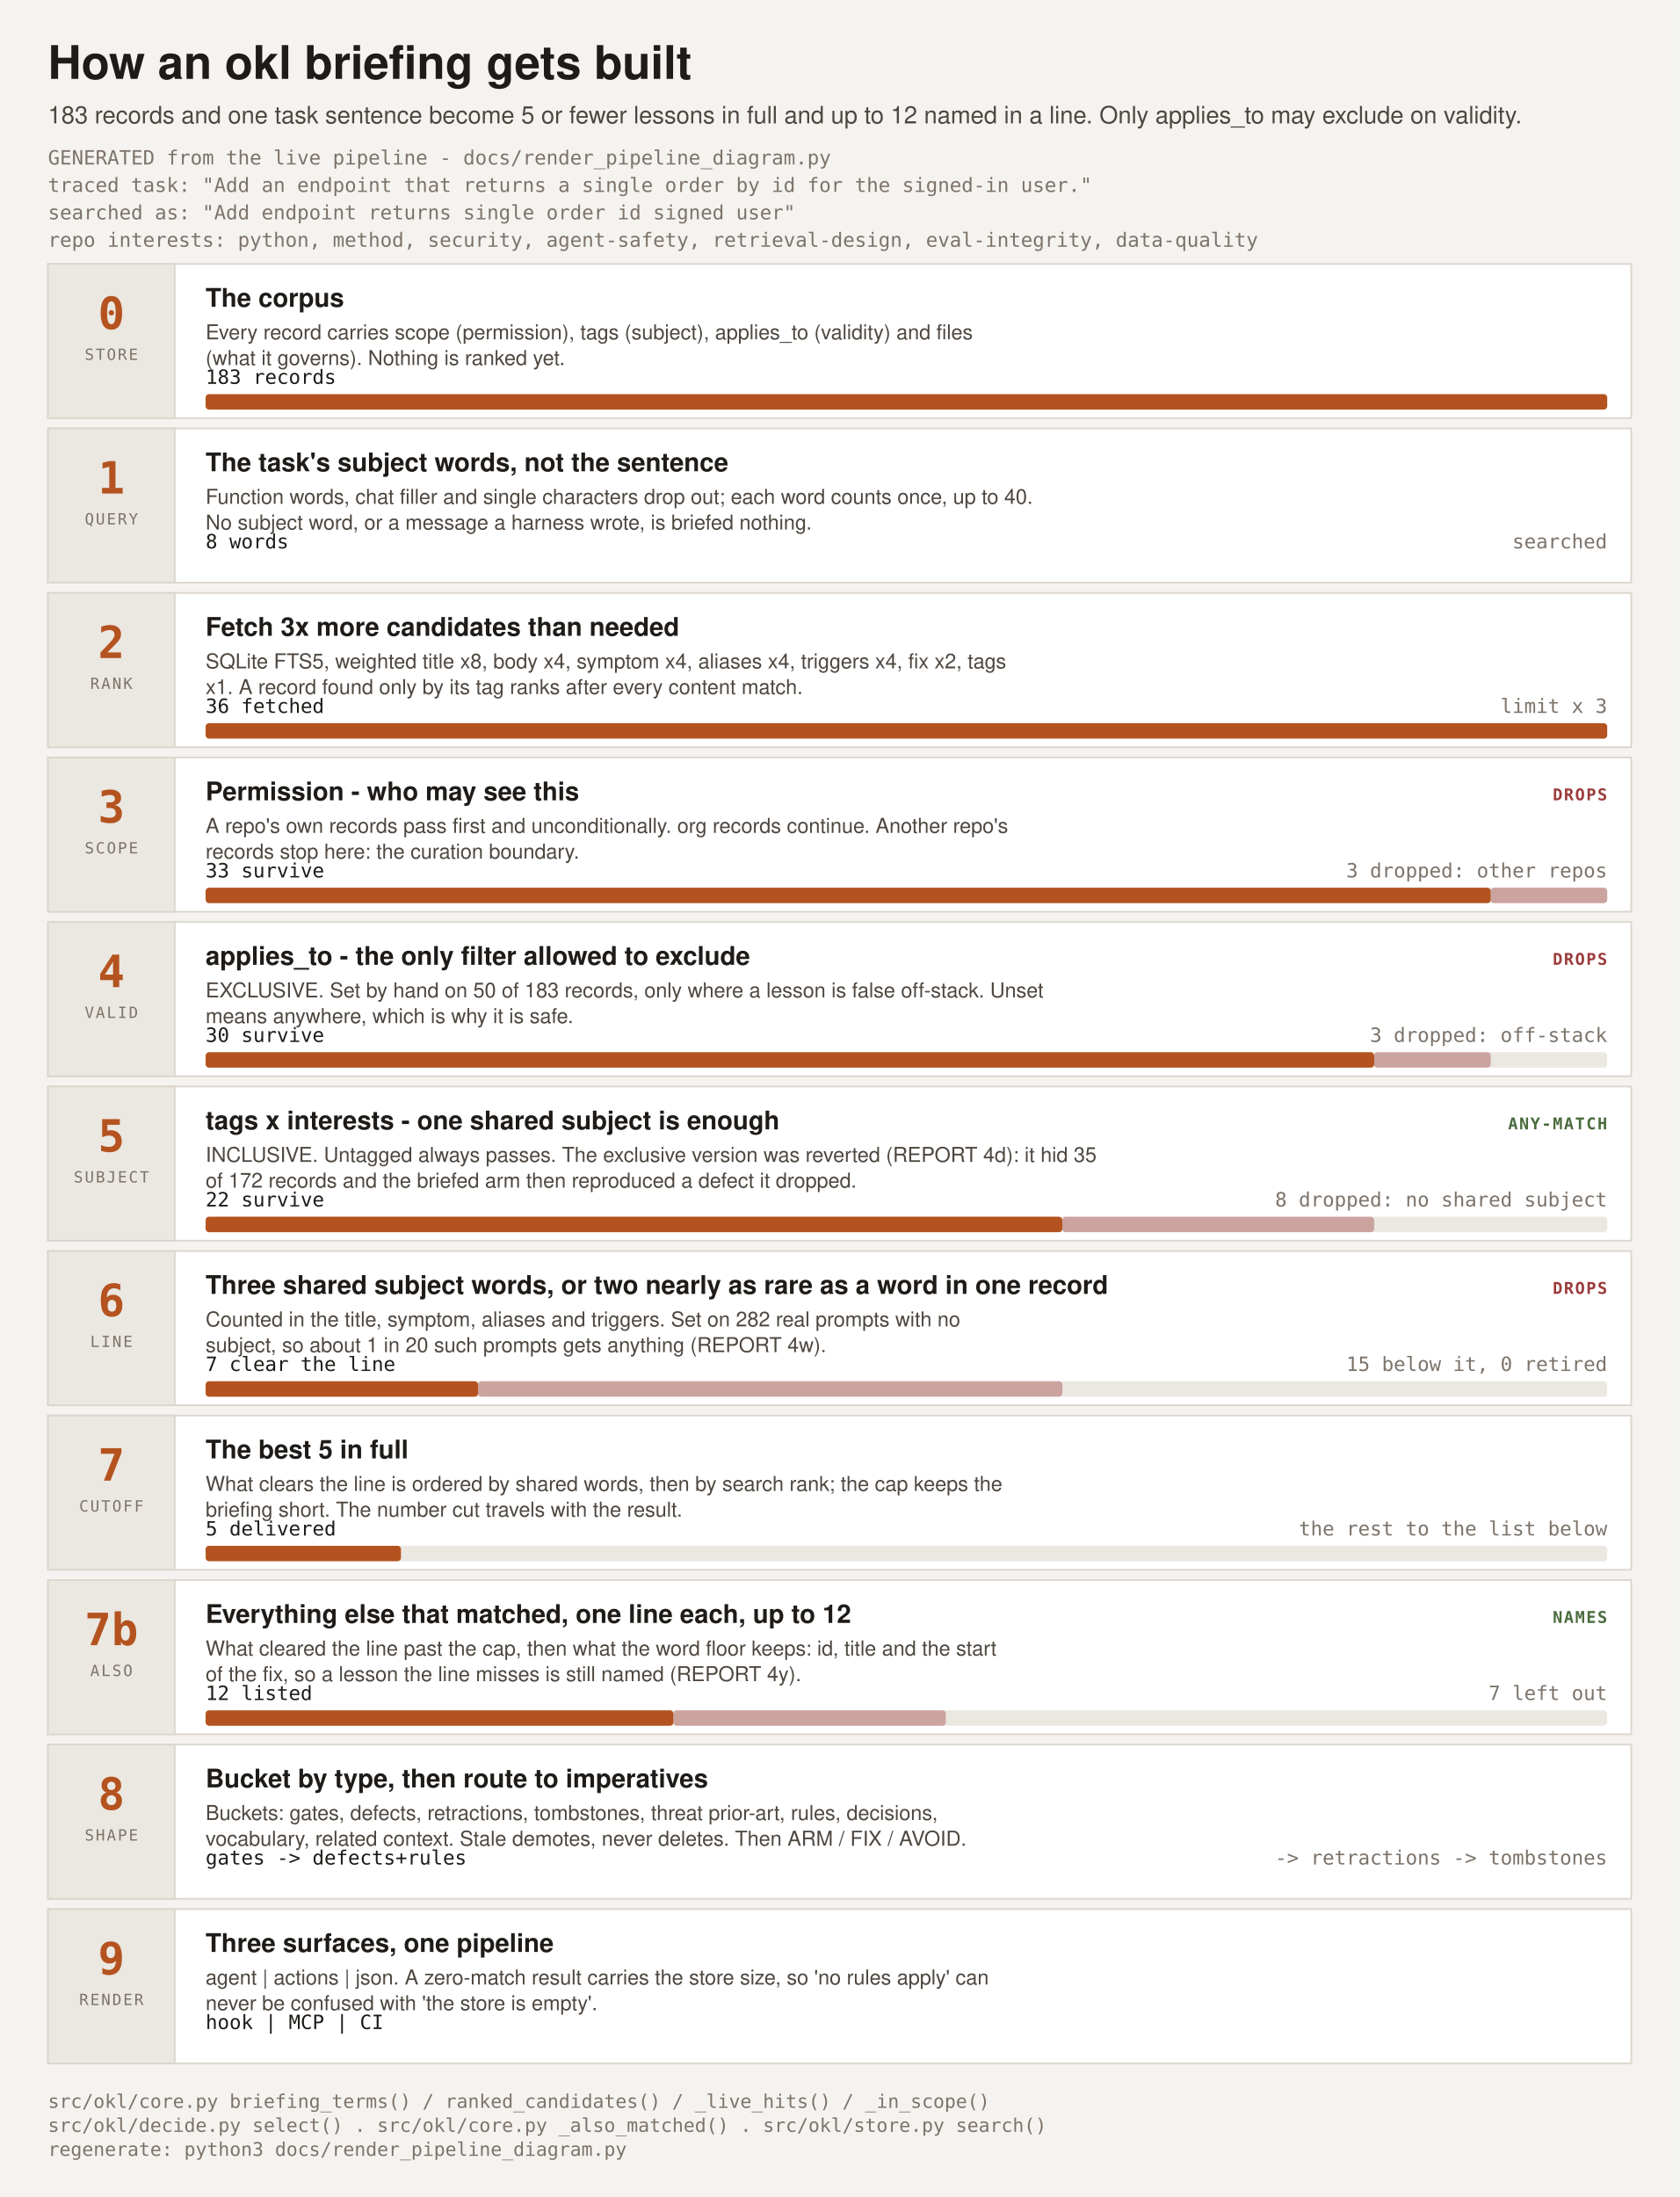
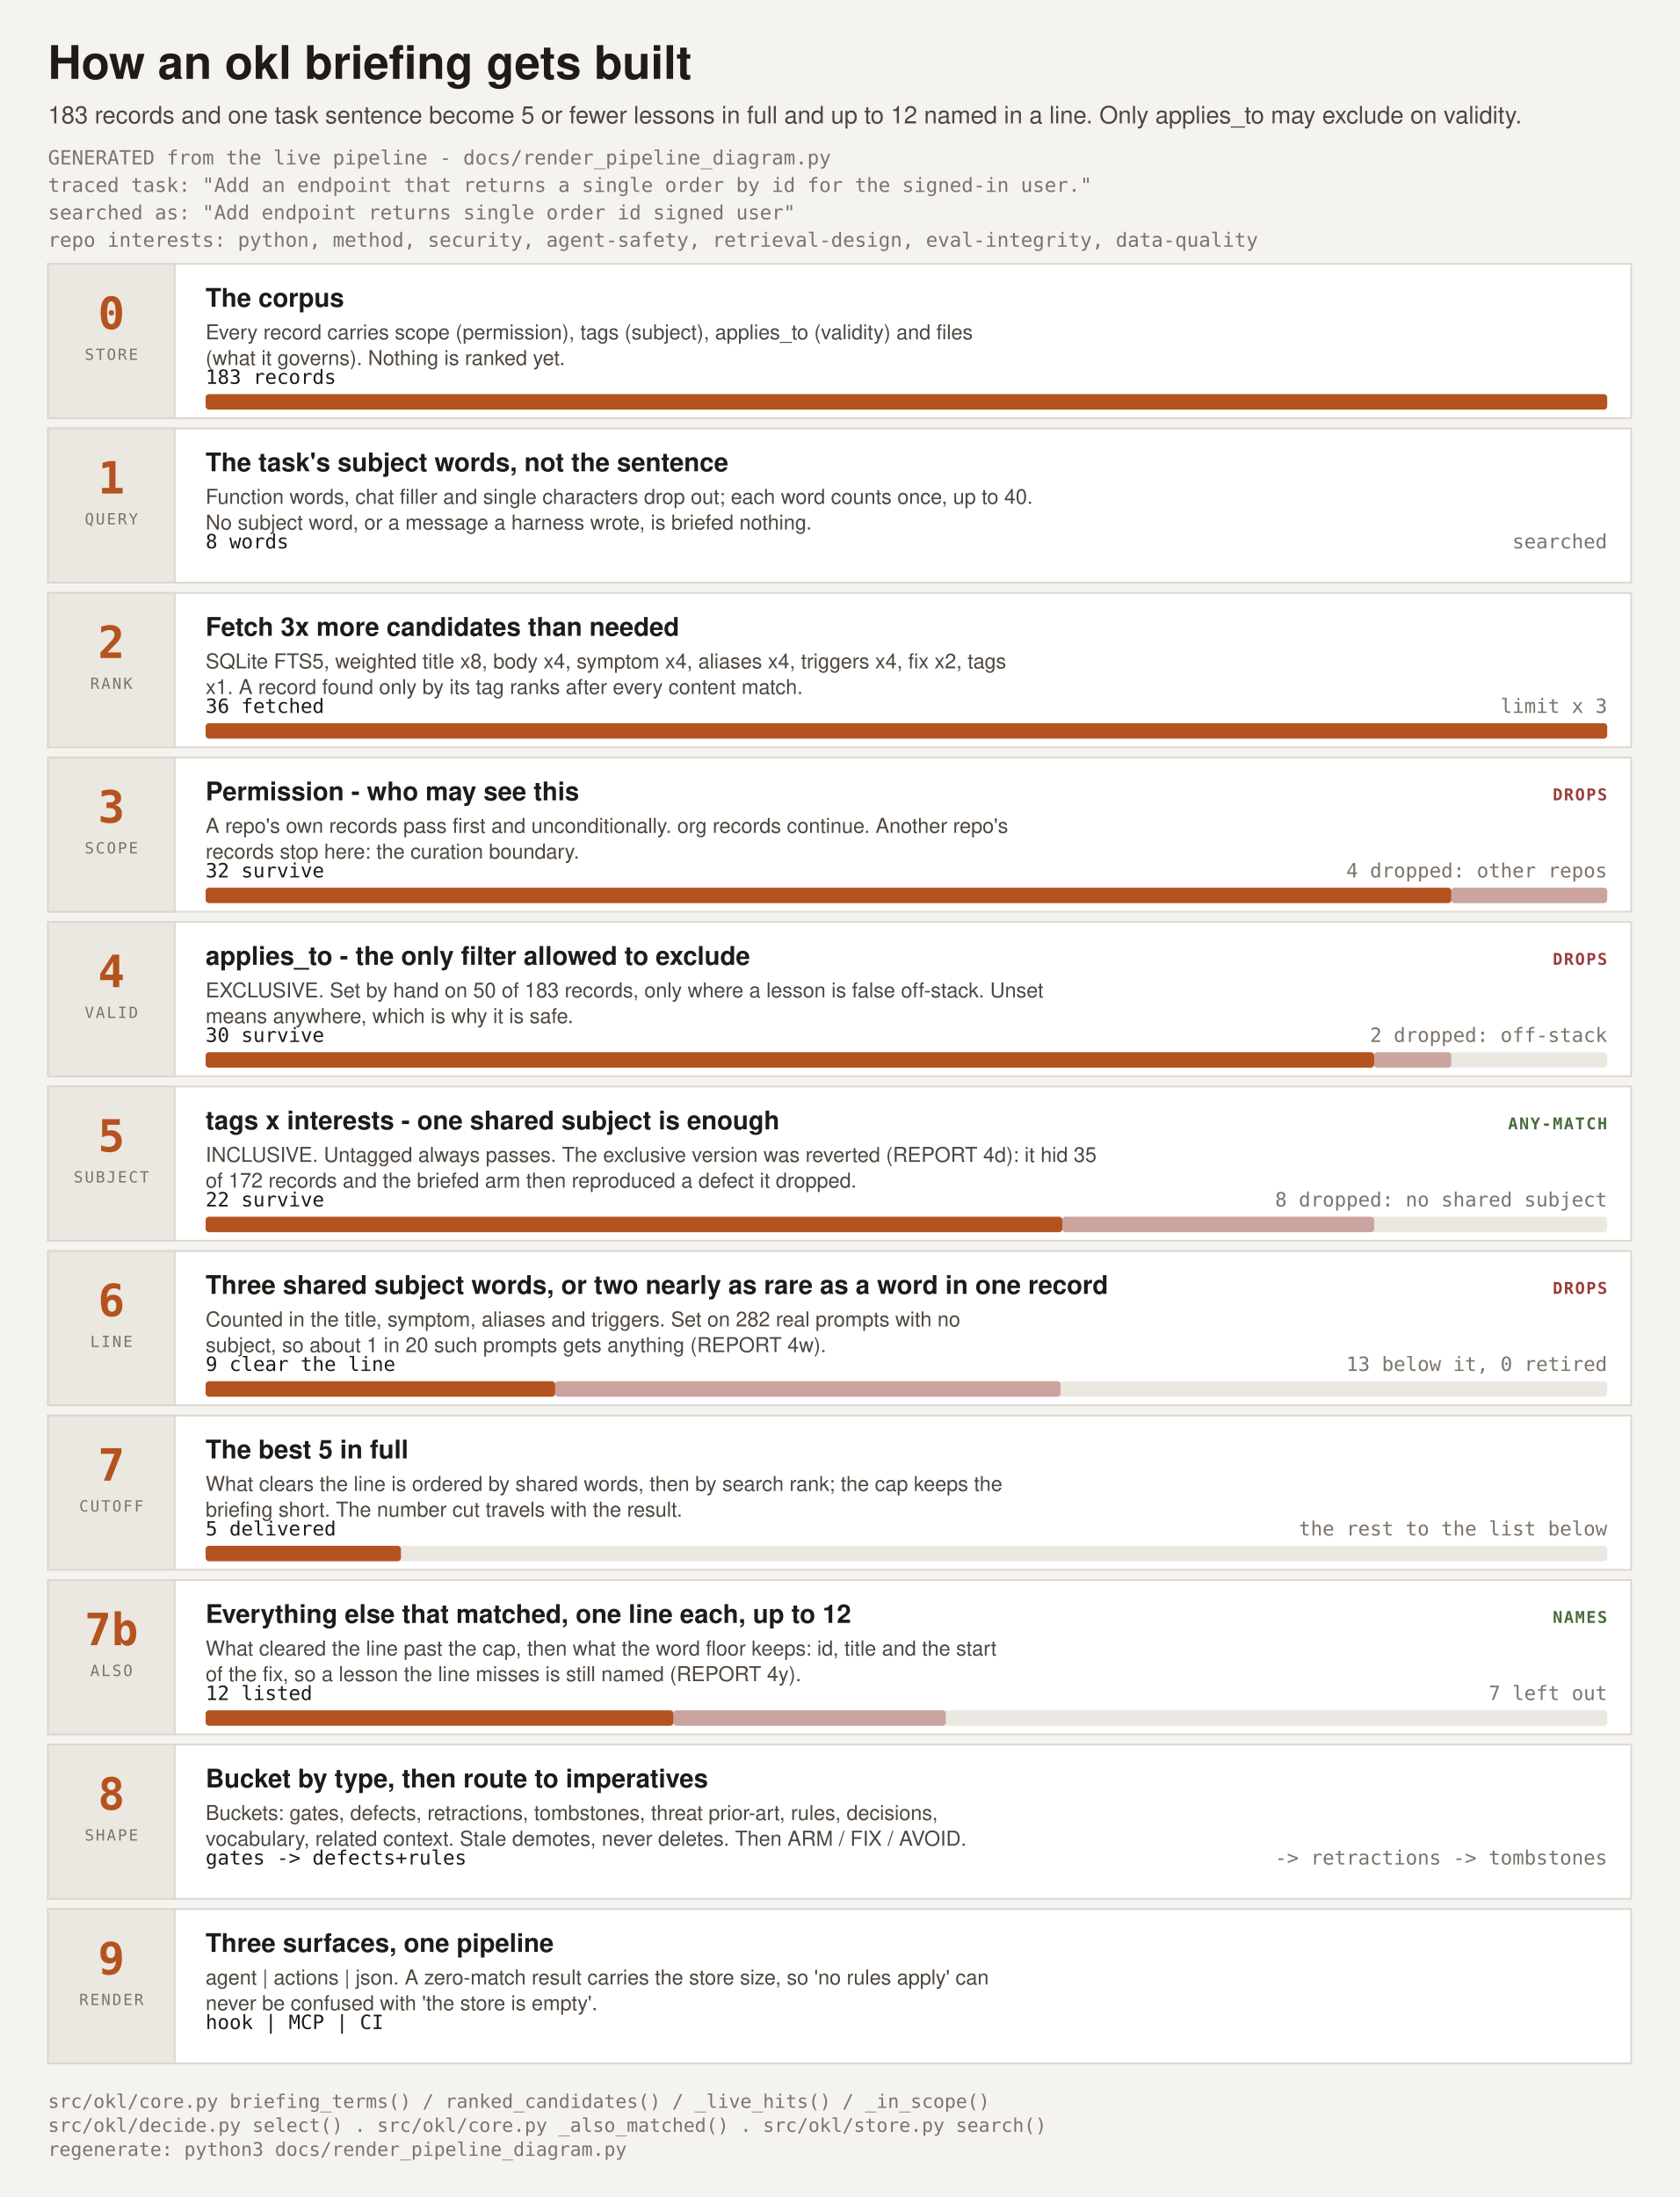
<svg xmlns="http://www.w3.org/2000/svg" width="980" height="1282" viewBox="0 0 980 1282" font-family="ui-sans-serif,-apple-system,Segoe UI,Helvetica,Arial,sans-serif">
  <rect width="980" height="1282" fill="#F5F3F0" />
  <text x="28" y="46" font-size="27" font-weight="700" fill="#1E1B18">How an okl briefing gets built</text>
  <text x="28" y="72" font-size="14" fill="#4E4740">183 records and one task sentence become 5 or fewer lessons in full and up to 12 named in a line. Only applies_to may exclude on validity.</text>
  <text x="28" y="96" font-size="11.5" font-family="ui-monospace,SFMono-Regular,Menlo,Consolas,monospace" fill="#7C736A">GENERATED from the live pipeline - docs/render_pipeline_diagram.py</text>
  <text x="28" y="112" font-size="11.5" font-family="ui-monospace,SFMono-Regular,Menlo,Consolas,monospace" fill="#7C736A">traced task: "Add an endpoint that returns a single order by id for the signed-in user."</text>
  <text x="28" y="128" font-size="11.5" font-family="ui-monospace,SFMono-Regular,Menlo,Consolas,monospace" fill="#7C736A">searched as: "Add endpoint returns single order id signed user"</text>
  <text x="28" y="144" font-size="11.5" font-family="ui-monospace,SFMono-Regular,Menlo,Consolas,monospace" fill="#7C736A">repo interests: python, method, security, agent-safety, retrieval-design, eval-integrity, data-quality</text>
  <rect x="28" y="154" width="924" height="90" fill="#FFFFFF" stroke="#DCD6CE" />
  <rect x="28" y="154" width="74" height="90" fill="#EBE7E1" stroke="#DCD6CE" />
  <text x="65" y="192" font-size="26" font-weight="700" fill="#B4531F" font-family="ui-monospace,SFMono-Regular,Menlo,Consolas,monospace" text-anchor="middle">0</text>
  <text x="65" y="210" font-size="9" fill="#7C736A" font-family="ui-monospace,SFMono-Regular,Menlo,Consolas,monospace" text-anchor="middle" letter-spacing="1">STORE</text>
  <text x="120" y="179" font-size="15" font-weight="600" fill="#1E1B18">The corpus</text>
  <text x="120" y="198" font-size="12" fill="#4E4740">Every record carries scope (permission), tags (subject), applies_to (validity) and files</text>
  <text x="120" y="213" font-size="12" fill="#4E4740">(what it governs). Nothing is ranked yet.</text>
  <text x="120" y="224" font-size="11.5" font-family="ui-monospace,SFMono-Regular,Menlo,Consolas,monospace" fill="#1E1B18" font-weight="500">183 records</text>
  <rect x="120" y="230" width="818" height="9" rx="2" fill="#EBE7E1" />
  <rect x="120" y="230" width="818" height="9" rx="2" fill="#B4531F" />
  <rect x="28" y="250" width="924" height="90" fill="#FFFFFF" stroke="#DCD6CE" />
  <rect x="28" y="250" width="74" height="90" fill="#EBE7E1" stroke="#DCD6CE" />
  <text x="65" y="288" font-size="26" font-weight="700" fill="#B4531F" font-family="ui-monospace,SFMono-Regular,Menlo,Consolas,monospace" text-anchor="middle">1</text>
  <text x="65" y="306" font-size="9" fill="#7C736A" font-family="ui-monospace,SFMono-Regular,Menlo,Consolas,monospace" text-anchor="middle" letter-spacing="1">QUERY</text>
  <text x="120" y="275" font-size="15" font-weight="600" fill="#1E1B18">The task's subject words, not the sentence</text>
  <text x="120" y="294" font-size="12" fill="#4E4740">Function words, chat filler and single characters drop out; each word counts once, up to 40.</text>
  <text x="120" y="309" font-size="12" fill="#4E4740">No subject word, or a message a harness wrote, is briefed nothing.</text>
  <text x="120" y="320" font-size="11.5" font-family="ui-monospace,SFMono-Regular,Menlo,Consolas,monospace" fill="#1E1B18" font-weight="500">8 words</text>
  <text x="938" y="320" font-size="11.5" font-family="ui-monospace,SFMono-Regular,Menlo,Consolas,monospace" fill="#7C736A" text-anchor="end">searched</text>
  <rect x="28" y="346" width="924" height="90" fill="#FFFFFF" stroke="#DCD6CE" />
  <rect x="28" y="346" width="74" height="90" fill="#EBE7E1" stroke="#DCD6CE" />
  <text x="65" y="384" font-size="26" font-weight="700" fill="#B4531F" font-family="ui-monospace,SFMono-Regular,Menlo,Consolas,monospace" text-anchor="middle">2</text>
  <text x="65" y="402" font-size="9" fill="#7C736A" font-family="ui-monospace,SFMono-Regular,Menlo,Consolas,monospace" text-anchor="middle" letter-spacing="1">RANK</text>
  <text x="120" y="371" font-size="15" font-weight="600" fill="#1E1B18">Fetch 3x more candidates than needed</text>
  <text x="120" y="390" font-size="12" fill="#4E4740">SQLite FTS5, weighted title x8, body x4, symptom x4, aliases x4, triggers x4, fix x2, tags</text>
  <text x="120" y="405" font-size="12" fill="#4E4740">x1. A record found only by its tag ranks after every content match.</text>
  <text x="120" y="416" font-size="11.5" font-family="ui-monospace,SFMono-Regular,Menlo,Consolas,monospace" fill="#1E1B18" font-weight="500">36 fetched</text>
  <text x="938" y="416" font-size="11.5" font-family="ui-monospace,SFMono-Regular,Menlo,Consolas,monospace" fill="#7C736A" text-anchor="end">limit x 3</text>
  <rect x="120" y="422" width="818" height="9" rx="2" fill="#EBE7E1" />
  <rect x="120" y="422" width="818" height="9" rx="2" fill="#B4531F" />
  <rect x="28" y="442" width="924" height="90" fill="#FFFFFF" stroke="#DCD6CE" />
  <rect x="28" y="442" width="74" height="90" fill="#EBE7E1" stroke="#DCD6CE" />
  <text x="65" y="480" font-size="26" font-weight="700" fill="#B4531F" font-family="ui-monospace,SFMono-Regular,Menlo,Consolas,monospace" text-anchor="middle">3</text>
  <text x="65" y="498" font-size="9" fill="#7C736A" font-family="ui-monospace,SFMono-Regular,Menlo,Consolas,monospace" text-anchor="middle" letter-spacing="1">SCOPE</text>
  <text x="120" y="467" font-size="15" font-weight="600" fill="#1E1B18">Permission - who may see this</text>
  <text x="120" y="486" font-size="12" fill="#4E4740">A repo's own records pass first and unconditionally. org records continue. Another repo's</text>
  <text x="120" y="501" font-size="12" fill="#4E4740">records stop here: the curation boundary.</text>
  <text x="938" y="467" font-size="9.5" fill="#9B3B3B" font-family="ui-monospace,SFMono-Regular,Menlo,Consolas,monospace" font-weight="700" text-anchor="end" letter-spacing="0.8">DROPS</text>
-   <text x="120" y="512" font-size="11.5" font-family="ui-monospace,SFMono-Regular,Menlo,Consolas,monospace" fill="#1E1B18" font-weight="500">33 survive</text>
-   <text x="938" y="512" font-size="11.5" font-family="ui-monospace,SFMono-Regular,Menlo,Consolas,monospace" fill="#7C736A" text-anchor="end">3 dropped: other repos</text>
+   <text x="120" y="512" font-size="11.5" font-family="ui-monospace,SFMono-Regular,Menlo,Consolas,monospace" fill="#1E1B18" font-weight="500">32 survive</text>
+   <text x="938" y="512" font-size="11.5" font-family="ui-monospace,SFMono-Regular,Menlo,Consolas,monospace" fill="#7C736A" text-anchor="end">4 dropped: other repos</text>
  <rect x="120" y="518" width="818" height="9" rx="2" fill="#EBE7E1" />
-   <rect x="120" y="518" width="750" height="9" rx="2" fill="#B4531F" />
-   <rect x="870" y="518" width="68" height="9" rx="2" fill="#9B3B3B" opacity="0.4" />
+   <rect x="120" y="518" width="727" height="9" rx="2" fill="#B4531F" />
+   <rect x="847" y="518" width="91" height="9" rx="2" fill="#9B3B3B" opacity="0.4" />
  <rect x="28" y="538" width="924" height="90" fill="#FFFFFF" stroke="#DCD6CE" />
  <rect x="28" y="538" width="74" height="90" fill="#EBE7E1" stroke="#DCD6CE" />
  <text x="65" y="576" font-size="26" font-weight="700" fill="#B4531F" font-family="ui-monospace,SFMono-Regular,Menlo,Consolas,monospace" text-anchor="middle">4</text>
  <text x="65" y="594" font-size="9" fill="#7C736A" font-family="ui-monospace,SFMono-Regular,Menlo,Consolas,monospace" text-anchor="middle" letter-spacing="1">VALID</text>
  <text x="120" y="563" font-size="15" font-weight="600" fill="#1E1B18">applies_to - the only filter allowed to exclude</text>
  <text x="120" y="582" font-size="12" fill="#4E4740">EXCLUSIVE. Set by hand on 50 of 183 records, only where a lesson is false off-stack. Unset</text>
  <text x="120" y="597" font-size="12" fill="#4E4740">means anywhere, which is why it is safe.</text>
  <text x="938" y="563" font-size="9.5" fill="#9B3B3B" font-family="ui-monospace,SFMono-Regular,Menlo,Consolas,monospace" font-weight="700" text-anchor="end" letter-spacing="0.8">DROPS</text>
  <text x="120" y="608" font-size="11.5" font-family="ui-monospace,SFMono-Regular,Menlo,Consolas,monospace" fill="#1E1B18" font-weight="500">30 survive</text>
-   <text x="938" y="608" font-size="11.5" font-family="ui-monospace,SFMono-Regular,Menlo,Consolas,monospace" fill="#7C736A" text-anchor="end">3 dropped: off-stack</text>
+   <text x="938" y="608" font-size="11.5" font-family="ui-monospace,SFMono-Regular,Menlo,Consolas,monospace" fill="#7C736A" text-anchor="end">2 dropped: off-stack</text>
  <rect x="120" y="614" width="818" height="9" rx="2" fill="#EBE7E1" />
  <rect x="120" y="614" width="682" height="9" rx="2" fill="#B4531F" />
-   <rect x="802" y="614" width="68" height="9" rx="2" fill="#9B3B3B" opacity="0.4" />
+   <rect x="802" y="614" width="45" height="9" rx="2" fill="#9B3B3B" opacity="0.4" />
  <rect x="28" y="634" width="924" height="90" fill="#FFFFFF" stroke="#DCD6CE" />
  <rect x="28" y="634" width="74" height="90" fill="#EBE7E1" stroke="#DCD6CE" />
  <text x="65" y="672" font-size="26" font-weight="700" fill="#B4531F" font-family="ui-monospace,SFMono-Regular,Menlo,Consolas,monospace" text-anchor="middle">5</text>
  <text x="65" y="690" font-size="9" fill="#7C736A" font-family="ui-monospace,SFMono-Regular,Menlo,Consolas,monospace" text-anchor="middle" letter-spacing="1">SUBJECT</text>
  <text x="120" y="659" font-size="15" font-weight="600" fill="#1E1B18">tags x interests - one shared subject is enough</text>
  <text x="120" y="678" font-size="12" fill="#4E4740">INCLUSIVE. Untagged always passes. The exclusive version was reverted (REPORT 4d): it hid 35</text>
  <text x="120" y="693" font-size="12" fill="#4E4740">of 172 records and the briefed arm then reproduced a defect it dropped.</text>
  <text x="938" y="659" font-size="9.5" fill="#4A6B3D" font-family="ui-monospace,SFMono-Regular,Menlo,Consolas,monospace" font-weight="700" text-anchor="end" letter-spacing="0.8">ANY-MATCH</text>
  <text x="120" y="704" font-size="11.5" font-family="ui-monospace,SFMono-Regular,Menlo,Consolas,monospace" fill="#1E1B18" font-weight="500">22 survive</text>
  <text x="938" y="704" font-size="11.5" font-family="ui-monospace,SFMono-Regular,Menlo,Consolas,monospace" fill="#7C736A" text-anchor="end">8 dropped: no shared subject</text>
  <rect x="120" y="710" width="818" height="9" rx="2" fill="#EBE7E1" />
  <rect x="120" y="710" width="500" height="9" rx="2" fill="#B4531F" />
  <rect x="620" y="710" width="182" height="9" rx="2" fill="#9B3B3B" opacity="0.4" />
  <rect x="28" y="730" width="924" height="90" fill="#FFFFFF" stroke="#DCD6CE" />
  <rect x="28" y="730" width="74" height="90" fill="#EBE7E1" stroke="#DCD6CE" />
  <text x="65" y="768" font-size="26" font-weight="700" fill="#B4531F" font-family="ui-monospace,SFMono-Regular,Menlo,Consolas,monospace" text-anchor="middle">6</text>
  <text x="65" y="786" font-size="9" fill="#7C736A" font-family="ui-monospace,SFMono-Regular,Menlo,Consolas,monospace" text-anchor="middle" letter-spacing="1">LINE</text>
  <text x="120" y="755" font-size="15" font-weight="600" fill="#1E1B18">Three shared subject words, or two nearly as rare as a word in one record</text>
  <text x="120" y="774" font-size="12" fill="#4E4740">Counted in the title, symptom, aliases and triggers. Set on 282 real prompts with no</text>
  <text x="120" y="789" font-size="12" fill="#4E4740">subject, so about 1 in 20 such prompts gets anything (REPORT 4w).</text>
  <text x="938" y="755" font-size="9.5" fill="#9B3B3B" font-family="ui-monospace,SFMono-Regular,Menlo,Consolas,monospace" font-weight="700" text-anchor="end" letter-spacing="0.8">DROPS</text>
-   <text x="120" y="800" font-size="11.5" font-family="ui-monospace,SFMono-Regular,Menlo,Consolas,monospace" fill="#1E1B18" font-weight="500">7 clear the line</text>
-   <text x="938" y="800" font-size="11.5" font-family="ui-monospace,SFMono-Regular,Menlo,Consolas,monospace" fill="#7C736A" text-anchor="end">15 below it, 0 retired</text>
+   <text x="120" y="800" font-size="11.5" font-family="ui-monospace,SFMono-Regular,Menlo,Consolas,monospace" fill="#1E1B18" font-weight="500">9 clear the line</text>
+   <text x="938" y="800" font-size="11.5" font-family="ui-monospace,SFMono-Regular,Menlo,Consolas,monospace" fill="#7C736A" text-anchor="end">13 below it, 0 retired</text>
  <rect x="120" y="806" width="818" height="9" rx="2" fill="#EBE7E1" />
-   <rect x="120" y="806" width="159" height="9" rx="2" fill="#B4531F" />
-   <rect x="279" y="806" width="341" height="9" rx="2" fill="#9B3B3B" opacity="0.4" />
+   <rect x="120" y="806" width="204" height="9" rx="2" fill="#B4531F" />
+   <rect x="324" y="806" width="295" height="9" rx="2" fill="#9B3B3B" opacity="0.4" />
  <rect x="28" y="826" width="924" height="90" fill="#FFFFFF" stroke="#DCD6CE" />
  <rect x="28" y="826" width="74" height="90" fill="#EBE7E1" stroke="#DCD6CE" />
  <text x="65" y="864" font-size="26" font-weight="700" fill="#B4531F" font-family="ui-monospace,SFMono-Regular,Menlo,Consolas,monospace" text-anchor="middle">7</text>
  <text x="65" y="882" font-size="9" fill="#7C736A" font-family="ui-monospace,SFMono-Regular,Menlo,Consolas,monospace" text-anchor="middle" letter-spacing="1">CUTOFF</text>
  <text x="120" y="851" font-size="15" font-weight="600" fill="#1E1B18">The best 5 in full</text>
  <text x="120" y="870" font-size="12" fill="#4E4740">What clears the line is ordered by shared words, then by search rank; the cap keeps the</text>
  <text x="120" y="885" font-size="12" fill="#4E4740">briefing short. The number cut travels with the result.</text>
  <text x="120" y="896" font-size="11.5" font-family="ui-monospace,SFMono-Regular,Menlo,Consolas,monospace" fill="#1E1B18" font-weight="500">5 delivered</text>
  <text x="938" y="896" font-size="11.5" font-family="ui-monospace,SFMono-Regular,Menlo,Consolas,monospace" fill="#7C736A" text-anchor="end">the rest to the list below</text>
  <rect x="120" y="902" width="818" height="9" rx="2" fill="#EBE7E1" />
  <rect x="120" y="902" width="114" height="9" rx="2" fill="#B4531F" />
  <rect x="28" y="922" width="924" height="90" fill="#FFFFFF" stroke="#DCD6CE" />
  <rect x="28" y="922" width="74" height="90" fill="#EBE7E1" stroke="#DCD6CE" />
  <text x="65" y="960" font-size="26" font-weight="700" fill="#B4531F" font-family="ui-monospace,SFMono-Regular,Menlo,Consolas,monospace" text-anchor="middle">7b</text>
  <text x="65" y="978" font-size="9" fill="#7C736A" font-family="ui-monospace,SFMono-Regular,Menlo,Consolas,monospace" text-anchor="middle" letter-spacing="1">ALSO</text>
  <text x="120" y="947" font-size="15" font-weight="600" fill="#1E1B18">Everything else that matched, one line each, up to 12</text>
  <text x="120" y="966" font-size="12" fill="#4E4740">What cleared the line past the cap, then what the word floor keeps: id, title and the start</text>
  <text x="120" y="981" font-size="12" fill="#4E4740">of the fix, so a lesson the line misses is still named (REPORT 4y).</text>
  <text x="938" y="947" font-size="9.5" fill="#4A6B3D" font-family="ui-monospace,SFMono-Regular,Menlo,Consolas,monospace" font-weight="700" text-anchor="end" letter-spacing="0.8">NAMES</text>
  <text x="120" y="992" font-size="11.5" font-family="ui-monospace,SFMono-Regular,Menlo,Consolas,monospace" fill="#1E1B18" font-weight="500">12 listed</text>
  <text x="938" y="992" font-size="11.5" font-family="ui-monospace,SFMono-Regular,Menlo,Consolas,monospace" fill="#7C736A" text-anchor="end">7 left out</text>
  <rect x="120" y="998" width="818" height="9" rx="2" fill="#EBE7E1" />
  <rect x="120" y="998" width="273" height="9" rx="2" fill="#B4531F" />
  <rect x="393" y="998" width="159" height="9" rx="2" fill="#9B3B3B" opacity="0.4" />
  <rect x="28" y="1018" width="924" height="90" fill="#FFFFFF" stroke="#DCD6CE" />
  <rect x="28" y="1018" width="74" height="90" fill="#EBE7E1" stroke="#DCD6CE" />
  <text x="65" y="1056" font-size="26" font-weight="700" fill="#B4531F" font-family="ui-monospace,SFMono-Regular,Menlo,Consolas,monospace" text-anchor="middle">8</text>
  <text x="65" y="1074" font-size="9" fill="#7C736A" font-family="ui-monospace,SFMono-Regular,Menlo,Consolas,monospace" text-anchor="middle" letter-spacing="1">SHAPE</text>
  <text x="120" y="1043" font-size="15" font-weight="600" fill="#1E1B18">Bucket by type, then route to imperatives</text>
  <text x="120" y="1062" font-size="12" fill="#4E4740">Buckets: gates, defects, retractions, tombstones, threat prior-art, rules, decisions,</text>
  <text x="120" y="1077" font-size="12" fill="#4E4740">vocabulary, related context. Stale demotes, never deletes. Then ARM / FIX / AVOID.</text>
  <text x="120" y="1088" font-size="11.5" font-family="ui-monospace,SFMono-Regular,Menlo,Consolas,monospace" fill="#1E1B18" font-weight="500">gates -&gt; defects+rules</text>
  <text x="938" y="1088" font-size="11.5" font-family="ui-monospace,SFMono-Regular,Menlo,Consolas,monospace" fill="#7C736A" text-anchor="end">-&gt; retractions -&gt; tombstones</text>
  <rect x="28" y="1114" width="924" height="90" fill="#FFFFFF" stroke="#DCD6CE" />
  <rect x="28" y="1114" width="74" height="90" fill="#EBE7E1" stroke="#DCD6CE" />
  <text x="65" y="1152" font-size="26" font-weight="700" fill="#B4531F" font-family="ui-monospace,SFMono-Regular,Menlo,Consolas,monospace" text-anchor="middle">9</text>
  <text x="65" y="1170" font-size="9" fill="#7C736A" font-family="ui-monospace,SFMono-Regular,Menlo,Consolas,monospace" text-anchor="middle" letter-spacing="1">RENDER</text>
  <text x="120" y="1139" font-size="15" font-weight="600" fill="#1E1B18">Three surfaces, one pipeline</text>
  <text x="120" y="1158" font-size="12" fill="#4E4740">agent | actions | json. A zero-match result carries the store size, so 'no rules apply' can</text>
  <text x="120" y="1173" font-size="12" fill="#4E4740">never be confused with 'the store is empty'.</text>
  <text x="120" y="1184" font-size="11.5" font-family="ui-monospace,SFMono-Regular,Menlo,Consolas,monospace" fill="#1E1B18" font-weight="500">hook | MCP | CI</text>
  <text x="28" y="1230" font-size="11" font-family="ui-monospace,SFMono-Regular,Menlo,Consolas,monospace" fill="#7C736A">src/okl/core.py briefing_terms() / ranked_candidates() / _live_hits() / _in_scope()</text>
  <text x="28" y="1244" font-size="11" font-family="ui-monospace,SFMono-Regular,Menlo,Consolas,monospace" fill="#7C736A">src/okl/decide.py select() . src/okl/core.py _also_matched() . src/okl/store.py search()</text>
  <text x="28" y="1258" font-size="11" font-family="ui-monospace,SFMono-Regular,Menlo,Consolas,monospace" fill="#7C736A">regenerate: python3 docs/render_pipeline_diagram.py</text>
</svg>
